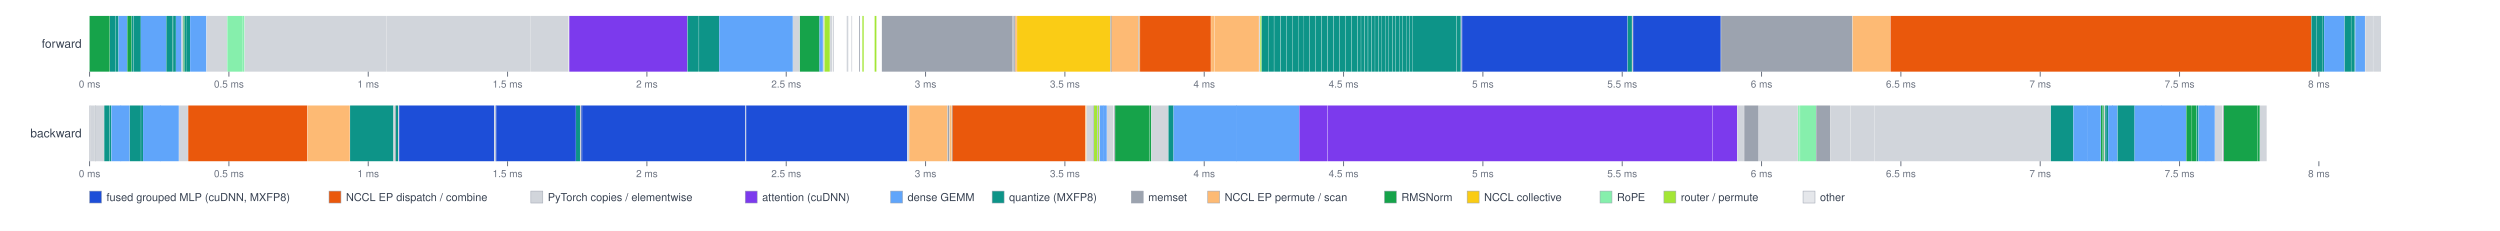
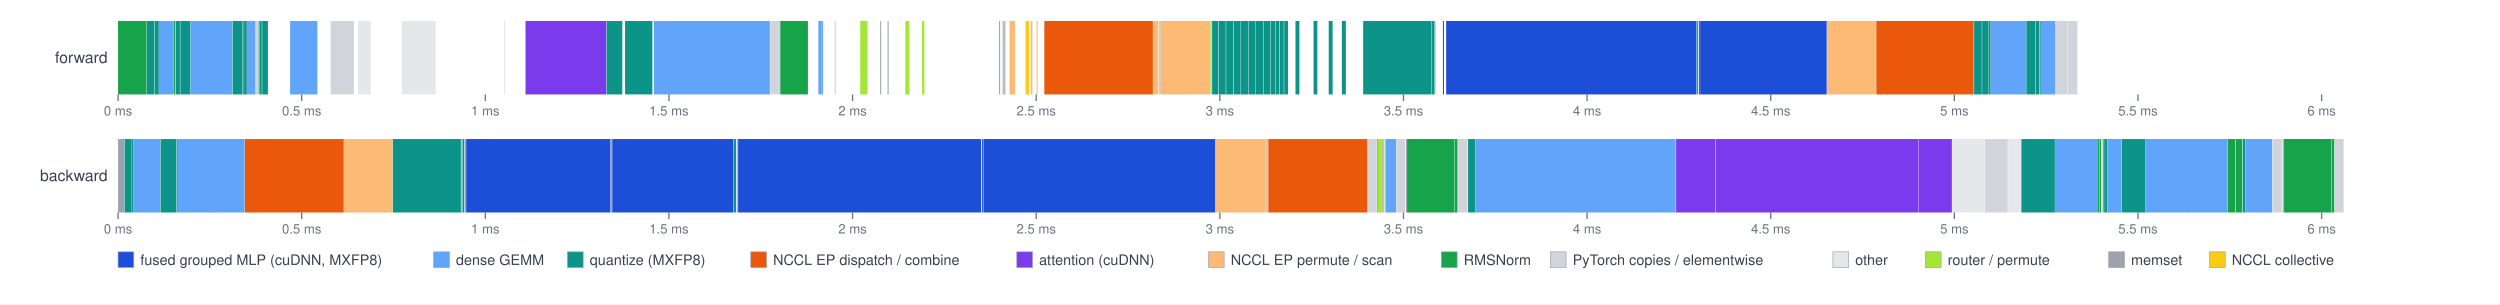
- <svg xmlns="http://www.w3.org/2000/svg" width="2512" height="232" viewBox="0 0 2512 232">
+ <svg xmlns="http://www.w3.org/2000/svg" width="1906" height="232" viewBox="0 0 1906 232">
  <defs>
    <marker id="arrow" markerWidth="6" markerHeight="6" refX="3" refY="3" orient="auto">
      <path d="M0,0 L6,3 L0,6 z" fill="#374151" />
    </marker>
  </defs>
-   <rect width="2512" height="232" fill="white" />
+   <rect width="1906" height="232" fill="white" />
  <text x="82.0" y="48.0" text-anchor="end" font-family="Helvetica, Arial, sans-serif" font-size="12" font-weight="normal" fill="#374151">forward</text>
-   <rect x="90.00" y="16" width="20.20" height="56" fill="#16a34a" />
-   <rect x="110.51" y="16" width="5.11" height="56" fill="#0d9488" />
-   <rect x="115.91" y="16" width="3.09" height="56" fill="#0d9488" />
-   <rect x="119.17" y="16" width="8.51" height="56" fill="#60a5fa" />
-   <rect x="127.95" y="16" width="4.18" height="56" fill="#16a34a" />
-   <rect x="132.35" y="16" width="1.66" height="56" fill="#0d9488" />
-   <rect x="134.24" y="16" width="7.24" height="56" fill="#0d9488" />
-   <rect x="141.52" y="16" width="25.37" height="56" fill="#60a5fa" />
-   <rect x="167.15" y="16" width="5.78" height="56" fill="#0d9488" />
-   <rect x="173.24" y="16" width="0.80" height="56" fill="#0d9488" />
-   <rect x="173.97" y="16" width="0.80" height="56" fill="#0d9488" />
-   <rect x="174.74" y="16" width="1.96" height="56" fill="#0d9488" />
-   <rect x="176.80" y="16" width="5.53" height="56" fill="#60a5fa" />
-   <rect x="182.54" y="16" width="1.58" height="56" fill="#d1d5db" />
-   <rect x="184.35" y="16" width="0.99" height="56" fill="#16a34a" />
-   <rect x="185.57" y="16" width="1.31" height="56" fill="#0d9488" />
-   <rect x="187.10" y="16" width="3.81" height="56" fill="#0d9488" />
-   <rect x="191.03" y="16" width="16.28" height="56" fill="#60a5fa" />
-   <rect x="207.62" y="16" width="20.47" height="56" fill="#d1d5db" />
-   <rect x="228.41" y="16" width="15.53" height="56" fill="#86efac" />
-   <rect x="244.20" y="16" width="1.38" height="56" fill="#86efac" />
-   <rect x="245.81" y="16" width="142.76" height="56" fill="#d1d5db" />
-   <rect x="388.81" y="16" width="143.74" height="56" fill="#d1d5db" />
-   <rect x="532.78" y="16" width="38.42" height="56" fill="#d1d5db" />
-   <rect x="571.47" y="16" width="0.80" height="56" fill="#e5e7eb" />
-   <rect x="572.03" y="16" width="118.47" height="56" fill="#7c3aed" />
-   <rect x="690.82" y="16" width="11.28" height="56" fill="#0d9488" />
-   <rect x="702.40" y="16" width="20.19" height="56" fill="#0d9488" />
-   <rect x="722.69" y="16" width="73.88" height="56" fill="#60a5fa" />
-   <rect x="796.80" y="16" width="6.59" height="56" fill="#d1d5db" />
-   <rect x="803.68" y="16" width="19.74" height="56" fill="#16a34a" />
-   <rect x="823.47" y="16" width="3.32" height="56" fill="#60a5fa" />
-   <rect x="827.05" y="16" width="1.00" height="56" fill="#d1d5db" />
-   <rect x="828.43" y="16" width="5.32" height="56" fill="#a3e635" />
-   <rect x="834.07" y="16" width="2.03" height="56" fill="#d1d5db" />
-   <rect x="836.78" y="16" width="1.16" height="56" fill="#d1d5db" />
-   <rect x="850.76" y="16" width="1.60" height="56" fill="#d1d5db" />
-   <rect x="855.43" y="16" width="0.80" height="56" fill="#d1d5db" />
-   <rect x="863.26" y="16" width="0.80" height="56" fill="#9ca3af" />
-   <rect x="866.51" y="16" width="1.33" height="56" fill="#a3e635" />
-   <rect x="878.83" y="16" width="1.77" height="56" fill="#a3e635" />
-   <rect x="886.10" y="16" width="131.26" height="56" fill="#9ca3af" />
-   <rect x="1017.62" y="16" width="0.80" height="56" fill="#9ca3af" />
-   <rect x="1018.75" y="16" width="0.80" height="56" fill="#9ca3af" />
-   <rect x="1019.59" y="16" width="0.80" height="56" fill="#9ca3af" />
-   <rect x="1020.21" y="16" width="1.50" height="56" fill="#fdba74" />
-   <rect x="1021.97" y="16" width="93.61" height="56" fill="#facc15" />
-   <rect x="1115.80" y="16" width="0.80" height="56" fill="#9ca3af" />
-   <rect x="1116.39" y="16" width="0.80" height="56" fill="#9ca3af" />
-   <rect x="1116.93" y="16" width="26.96" height="56" fill="#fdba74" />
-   <rect x="1144.07" y="16" width="0.80" height="56" fill="#9ca3af" />
-   <rect x="1144.65" y="16" width="0.80" height="56" fill="#fdba74" />
-   <rect x="1145.54" y="16" width="71.06" height="56" fill="#ea580c" />
-   <rect x="1216.92" y="16" width="3.50" height="56" fill="#fdba74" />
-   <rect x="1220.69" y="16" width="44.25" height="56" fill="#fdba74" />
-   <rect x="1265.24" y="16" width="0.91" height="56" fill="#d1d5db" />
-   <rect x="1266.39" y="16" width="1.09" height="56" fill="#a3e635" />
-   <rect x="1267.72" y="16" width="6.43" height="56" fill="#0d9488" />
-   <rect x="1274.42" y="16" width="5.61" height="56" fill="#0d9488" />
-   <rect x="1280.33" y="16" width="5.90" height="56" fill="#0d9488" />
-   <rect x="1286.62" y="16" width="5.65" height="56" fill="#0d9488" />
-   <rect x="1292.58" y="16" width="5.74" height="56" fill="#0d9488" />
-   <rect x="1298.58" y="16" width="5.73" height="56" fill="#0d9488" />
-   <rect x="1304.54" y="16" width="5.51" height="56" fill="#0d9488" />
-   <rect x="1310.27" y="16" width="5.47" height="56" fill="#0d9488" />
-   <rect x="1316.01" y="16" width="5.85" height="56" fill="#0d9488" />
-   <rect x="1322.13" y="16" width="5.69" height="56" fill="#0d9488" />
-   <rect x="1328.13" y="16" width="5.58" height="56" fill="#0d9488" />
-   <rect x="1334.02" y="16" width="5.82" height="56" fill="#0d9488" />
-   <rect x="1340.14" y="16" width="5.68" height="56" fill="#0d9488" />
-   <rect x="1346.08" y="16" width="5.85" height="56" fill="#0d9488" />
-   <rect x="1352.17" y="16" width="5.64" height="56" fill="#0d9488" />
-   <rect x="1358.09" y="16" width="5.68" height="56" fill="#0d9488" />
-   <rect x="1364.07" y="16" width="3.32" height="56" fill="#0d9488" />
-   <rect x="1367.65" y="16" width="3.23" height="56" fill="#0d9488" />
-   <rect x="1371.17" y="16" width="3.17" height="56" fill="#0d9488" />
-   <rect x="1374.71" y="16" width="3.32" height="56" fill="#0d9488" />
-   <rect x="1378.33" y="16" width="3.11" height="56" fill="#0d9488" />
-   <rect x="1381.70" y="16" width="3.14" height="56" fill="#0d9488" />
-   <rect x="1385.12" y="16" width="3.21" height="56" fill="#0d9488" />
-   <rect x="1388.55" y="16" width="3.23" height="56" fill="#0d9488" />
-   <rect x="1392.00" y="16" width="3.34" height="56" fill="#0d9488" />
-   <rect x="1395.62" y="16" width="3.25" height="56" fill="#0d9488" />
-   <rect x="1399.17" y="16" width="3.14" height="56" fill="#0d9488" />
-   <rect x="1402.61" y="16" width="3.14" height="56" fill="#0d9488" />
-   <rect x="1406.05" y="16" width="3.30" height="56" fill="#0d9488" />
-   <rect x="1409.62" y="16" width="3.13" height="56" fill="#0d9488" />
-   <rect x="1413.03" y="16" width="3.14" height="56" fill="#0d9488" />
-   <rect x="1416.38" y="16" width="3.06" height="56" fill="#0d9488" />
-   <rect x="1419.67" y="16" width="43.67" height="56" fill="#0d9488" />
-   <rect x="1463.60" y="16" width="4.09" height="56" fill="#0d9488" />
-   <rect x="1468.01" y="16" width="0.80" height="56" fill="#d1d5db" />
-   <rect x="1468.71" y="16" width="0.80" height="56" fill="#1d4ed8" />
-   <rect x="1469.35" y="16" width="165.90" height="56" fill="#1d4ed8" />
-   <rect x="1635.53" y="16" width="4.18" height="56" fill="#0d9488" />
-   <rect x="1639.93" y="16" width="0.80" height="56" fill="#d1d5db" />
-   <rect x="1640.53" y="16" width="0.80" height="56" fill="#9ca3af" />
-   <rect x="1641.08" y="16" width="0.80" height="56" fill="#1d4ed8" />
-   <rect x="1641.85" y="16" width="87.08" height="56" fill="#1d4ed8" />
-   <rect x="1729.37" y="16" width="131.86" height="56" fill="#9ca3af" />
-   <rect x="1861.54" y="16" width="37.69" height="56" fill="#fdba74" />
-   <rect x="1899.60" y="16" width="422.70" height="56" fill="#ea580c" />
-   <rect x="2322.56" y="16" width="5.24" height="56" fill="#0d9488" />
-   <rect x="2328.07" y="16" width="5.78" height="56" fill="#0d9488" />
-   <rect x="2334.08" y="16" width="1.13" height="56" fill="#0d9488" />
-   <rect x="2335.30" y="16" width="20.30" height="56" fill="#60a5fa" />
-   <rect x="2355.87" y="16" width="6.37" height="56" fill="#0d9488" />
-   <rect x="2362.53" y="16" width="2.83" height="56" fill="#0d9488" />
-   <rect x="2365.66" y="16" width="0.83" height="56" fill="#0d9488" />
-   <rect x="2366.66" y="16" width="9.64" height="56" fill="#60a5fa" />
-   <rect x="2376.62" y="16" width="7.74" height="56" fill="#d1d5db" />
-   <rect x="2384.58" y="16" width="7.86" height="56" fill="#d1d5db" />
+   <rect x="90.00" y="16" width="21.74" height="56" fill="#16a34a" />
+   <rect x="111.97" y="16" width="5.63" height="56" fill="#0d9488" />
+   <rect x="117.87" y="16" width="3.21" height="56" fill="#0d9488" />
+   <rect x="121.11" y="16" width="10.84" height="56" fill="#60a5fa" />
+   <rect x="132.24" y="16" width="1.16" height="56" fill="#16a34a" />
+   <rect x="133.84" y="16" width="3.33" height="56" fill="#0d9488" />
+   <rect x="137.49" y="16" width="7.67" height="56" fill="#0d9488" />
+   <rect x="145.28" y="16" width="31.77" height="56" fill="#60a5fa" />
+   <rect x="177.34" y="16" width="7.32" height="56" fill="#0d9488" />
+   <rect x="184.89" y="16" width="0.80" height="56" fill="#0d9488" />
+   <rect x="185.54" y="16" width="0.80" height="56" fill="#0d9488" />
+   <rect x="186.15" y="16" width="2.01" height="56" fill="#0d9488" />
+   <rect x="188.25" y="16" width="6.55" height="56" fill="#60a5fa" />
+   <rect x="195.11" y="16" width="1.71" height="56" fill="#d1d5db" />
+   <rect x="197.14" y="16" width="0.80" height="56" fill="#16a34a" />
+   <rect x="198.18" y="16" width="1.42" height="56" fill="#0d9488" />
+   <rect x="199.90" y="16" width="4.35" height="56" fill="#0d9488" />
+   <rect x="221.17" y="16" width="20.78" height="56" fill="#60a5fa" />
+   <rect x="252.04" y="16" width="17.78" height="56" fill="#d1d5db" />
+   <rect x="272.88" y="16" width="9.76" height="56" fill="#e5e7eb" />
+   <rect x="306.28" y="16" width="25.91" height="56" fill="#e5e7eb" />
+   <rect x="384.31" y="16" width="0.80" height="56" fill="#e5e7eb" />
+   <rect x="400.67" y="16" width="61.48" height="56" fill="#7c3aed" />
+   <rect x="462.43" y="16" width="12.02" height="56" fill="#0d9488" />
+   <rect x="476.55" y="16" width="20.83" height="56" fill="#0d9488" />
+   <rect x="498.53" y="16" width="88.43" height="56" fill="#60a5fa" />
+   <rect x="587.21" y="16" width="7.41" height="56" fill="#d1d5db" />
+   <rect x="594.85" y="16" width="21.11" height="56" fill="#16a34a" />
+   <rect x="623.94" y="16" width="2.61" height="56" fill="#60a5fa" />
+   <rect x="626.73" y="16" width="0.80" height="56" fill="#60a5fa" />
+   <rect x="636.41" y="16" width="0.80" height="56" fill="#d1d5db" />
+   <rect x="655.85" y="16" width="5.59" height="56" fill="#a3e635" />
+   <rect x="671.04" y="16" width="0.80" height="56" fill="#9ca3af" />
+   <rect x="676.69" y="16" width="0.80" height="56" fill="#9ca3af" />
+   <rect x="690.22" y="16" width="3.14" height="56" fill="#a3e635" />
+   <rect x="702.97" y="16" width="1.79" height="56" fill="#a3e635" />
+   <rect x="761.71" y="16" width="0.80" height="56" fill="#9ca3af" />
+   <rect x="764.46" y="16" width="0.80" height="56" fill="#9ca3af" />
+   <rect x="765.71" y="16" width="0.80" height="56" fill="#9ca3af" />
+   <rect x="769.65" y="16" width="4.22" height="56" fill="#fdba74" />
+   <rect x="781.84" y="16" width="2.69" height="56" fill="#facc15" />
+   <rect x="785.78" y="16" width="1.34" height="56" fill="#fdba74" />
+   <rect x="790.26" y="16" width="0.80" height="56" fill="#fdba74" />
+   <rect x="796.19" y="16" width="82.75" height="56" fill="#ea580c" />
+   <rect x="879.18" y="16" width="3.96" height="56" fill="#fdba74" />
+   <rect x="883.97" y="16" width="0.80" height="56" fill="#9ca3af" />
+   <rect x="884.89" y="16" width="37.63" height="56" fill="#fdba74" />
+   <rect x="922.79" y="16" width="1.03" height="56" fill="#a3e635" />
+   <rect x="924.11" y="16" width="4.87" height="56" fill="#0d9488" />
+   <rect x="929.37" y="16" width="5.13" height="56" fill="#0d9488" />
+   <rect x="934.82" y="16" width="5.44" height="56" fill="#0d9488" />
+   <rect x="940.58" y="16" width="5.30" height="56" fill="#0d9488" />
+   <rect x="946.16" y="16" width="5.51" height="56" fill="#0d9488" />
+   <rect x="951.90" y="16" width="5.37" height="56" fill="#0d9488" />
+   <rect x="957.50" y="16" width="5.63" height="56" fill="#0d9488" />
+   <rect x="963.36" y="16" width="5.28" height="56" fill="#0d9488" />
+   <rect x="968.92" y="16" width="3.15" height="56" fill="#0d9488" />
+   <rect x="972.38" y="16" width="2.93" height="56" fill="#0d9488" />
+   <rect x="975.63" y="16" width="3.12" height="56" fill="#0d9488" />
+   <rect x="979.06" y="16" width="2.92" height="56" fill="#0d9488" />
+   <rect x="987.66" y="16" width="3.01" height="56" fill="#0d9488" />
+   <rect x="1001.45" y="16" width="2.90" height="56" fill="#0d9488" />
+   <rect x="1013.01" y="16" width="2.98" height="56" fill="#0d9488" />
+   <rect x="1023.03" y="16" width="3.04" height="56" fill="#0d9488" />
+   <rect x="1039.27" y="16" width="52.18" height="56" fill="#0d9488" />
+   <rect x="1091.77" y="16" width="1.94" height="56" fill="#0d9488" />
+   <rect x="1094.03" y="16" width="0.80" height="56" fill="#d1d5db" />
+   <rect x="1100.10" y="16" width="0.80" height="56" fill="#1d4ed8" />
+   <rect x="1102.54" y="16" width="190.67" height="56" fill="#1d4ed8" />
+   <rect x="1293.44" y="16" width="1.03" height="56" fill="#0d9488" />
+   <rect x="1294.77" y="16" width="0.80" height="56" fill="#d1d5db" />
+   <rect x="1295.42" y="16" width="0.80" height="56" fill="#1d4ed8" />
+   <rect x="1296.20" y="16" width="96.47" height="56" fill="#1d4ed8" />
+   <rect x="1392.99" y="16" width="37.18" height="56" fill="#fdba74" />
+   <rect x="1430.49" y="16" width="74.22" height="56" fill="#ea580c" />
+   <rect x="1505.04" y="16" width="5.89" height="56" fill="#0d9488" />
+   <rect x="1511.20" y="16" width="4.95" height="56" fill="#0d9488" />
+   <rect x="1516.40" y="16" width="1.27" height="56" fill="#0d9488" />
+   <rect x="1517.75" y="16" width="26.84" height="56" fill="#60a5fa" />
+   <rect x="1544.87" y="16" width="6.85" height="56" fill="#0d9488" />
+   <rect x="1551.99" y="16" width="2.80" height="56" fill="#0d9488" />
+   <rect x="1555.10" y="16" width="0.80" height="56" fill="#0d9488" />
+   <rect x="1555.89" y="16" width="11.19" height="56" fill="#60a5fa" />
+   <rect x="1567.39" y="16" width="8.60" height="56" fill="#d1d5db" />
+   <rect x="1576.26" y="16" width="7.54" height="56" fill="#d1d5db" />
  <line x1="90.0" y1="72" x2="90.0" y2="77" stroke="#6b7280" />
  <text x="90.0" y="88.0" text-anchor="middle" font-family="Helvetica, Arial, sans-serif" font-size="10" font-weight="normal" fill="#6b7280">0 ms</text>
  <line x1="230.0" y1="72" x2="230.0" y2="77" stroke="#6b7280" />
  <text x="230.0" y="88.0" text-anchor="middle" font-family="Helvetica, Arial, sans-serif" font-size="10" font-weight="normal" fill="#6b7280">0.5 ms</text>
  <line x1="370.0" y1="72" x2="370.0" y2="77" stroke="#6b7280" />
  <text x="370.0" y="88.0" text-anchor="middle" font-family="Helvetica, Arial, sans-serif" font-size="10" font-weight="normal" fill="#6b7280">1 ms</text>
  <line x1="510.0" y1="72" x2="510.0" y2="77" stroke="#6b7280" />
  <text x="510.0" y="88.0" text-anchor="middle" font-family="Helvetica, Arial, sans-serif" font-size="10" font-weight="normal" fill="#6b7280">1.5 ms</text>
  <line x1="650.0" y1="72" x2="650.0" y2="77" stroke="#6b7280" />
  <text x="650.0" y="88.0" text-anchor="middle" font-family="Helvetica, Arial, sans-serif" font-size="10" font-weight="normal" fill="#6b7280">2 ms</text>
  <line x1="790.0" y1="72" x2="790.0" y2="77" stroke="#6b7280" />
  <text x="790.0" y="88.0" text-anchor="middle" font-family="Helvetica, Arial, sans-serif" font-size="10" font-weight="normal" fill="#6b7280">2.5 ms</text>
  <line x1="930.0" y1="72" x2="930.0" y2="77" stroke="#6b7280" />
  <text x="930.0" y="88.0" text-anchor="middle" font-family="Helvetica, Arial, sans-serif" font-size="10" font-weight="normal" fill="#6b7280">3 ms</text>
  <line x1="1070.0" y1="72" x2="1070.0" y2="77" stroke="#6b7280" />
  <text x="1070.0" y="88.0" text-anchor="middle" font-family="Helvetica, Arial, sans-serif" font-size="10" font-weight="normal" fill="#6b7280">3.5 ms</text>
  <line x1="1210.0" y1="72" x2="1210.0" y2="77" stroke="#6b7280" />
  <text x="1210.0" y="88.0" text-anchor="middle" font-family="Helvetica, Arial, sans-serif" font-size="10" font-weight="normal" fill="#6b7280">4 ms</text>
  <line x1="1350.0" y1="72" x2="1350.0" y2="77" stroke="#6b7280" />
  <text x="1350.0" y="88.0" text-anchor="middle" font-family="Helvetica, Arial, sans-serif" font-size="10" font-weight="normal" fill="#6b7280">4.5 ms</text>
  <line x1="1490.0" y1="72" x2="1490.0" y2="77" stroke="#6b7280" />
  <text x="1490.0" y="88.0" text-anchor="middle" font-family="Helvetica, Arial, sans-serif" font-size="10" font-weight="normal" fill="#6b7280">5 ms</text>
  <line x1="1630.0" y1="72" x2="1630.0" y2="77" stroke="#6b7280" />
  <text x="1630.0" y="88.0" text-anchor="middle" font-family="Helvetica, Arial, sans-serif" font-size="10" font-weight="normal" fill="#6b7280">5.5 ms</text>
  <line x1="1770.0" y1="72" x2="1770.0" y2="77" stroke="#6b7280" />
  <text x="1770.0" y="88.0" text-anchor="middle" font-family="Helvetica, Arial, sans-serif" font-size="10" font-weight="normal" fill="#6b7280">6 ms</text>
-   <line x1="1910.0" y1="72" x2="1910.0" y2="77" stroke="#6b7280" />
-   <text x="1910.0" y="88.0" text-anchor="middle" font-family="Helvetica, Arial, sans-serif" font-size="10" font-weight="normal" fill="#6b7280">6.5 ms</text>
-   <line x1="2050.0" y1="72" x2="2050.0" y2="77" stroke="#6b7280" />
-   <text x="2050.0" y="88.0" text-anchor="middle" font-family="Helvetica, Arial, sans-serif" font-size="10" font-weight="normal" fill="#6b7280">7 ms</text>
-   <line x1="2190.0" y1="72" x2="2190.0" y2="77" stroke="#6b7280" />
-   <text x="2190.0" y="88.0" text-anchor="middle" font-family="Helvetica, Arial, sans-serif" font-size="10" font-weight="normal" fill="#6b7280">7.5 ms</text>
-   <line x1="2330.0" y1="72" x2="2330.0" y2="77" stroke="#6b7280" />
-   <text x="2330.0" y="88.0" text-anchor="middle" font-family="Helvetica, Arial, sans-serif" font-size="10" font-weight="normal" fill="#6b7280">8 ms</text>
  <text x="82.0" y="138.0" text-anchor="end" font-family="Helvetica, Arial, sans-serif" font-size="12" font-weight="normal" fill="#374151">backward</text>
-   <rect x="90.00" y="106" width="0.80" height="56" fill="#9ca3af" />
-   <rect x="90.89" y="106" width="4.24" height="56" fill="#d1d5db" />
-   <rect x="95.31" y="106" width="0.80" height="56" fill="#9ca3af" />
-   <rect x="95.75" y="106" width="8.71" height="56" fill="#d1d5db" />
-   <rect x="104.77" y="106" width="4.89" height="56" fill="#0d9488" />
-   <rect x="109.96" y="106" width="1.79" height="56" fill="#0d9488" />
-   <rect x="111.93" y="106" width="9.74" height="56" fill="#60a5fa" />
-   <rect x="121.13" y="106" width="9.12" height="56" fill="#60a5fa" />
-   <rect x="130.46" y="106" width="11.07" height="56" fill="#0d9488" />
-   <rect x="141.78" y="106" width="1.91" height="56" fill="#0d9488" />
-   <rect x="143.76" y="106" width="17.62" height="56" fill="#60a5fa" />
-   <rect x="160.69" y="106" width="18.95" height="56" fill="#60a5fa" />
-   <rect x="179.94" y="106" width="8.91" height="56" fill="#d1d5db" />
-   <rect x="189.15" y="106" width="119.57" height="56" fill="#ea580c" />
-   <rect x="309.06" y="106" width="42.41" height="56" fill="#fdba74" />
-   <rect x="351.75" y="106" width="43.52" height="56" fill="#0d9488" />
-   <rect x="395.58" y="106" width="1.26" height="56" fill="#d1d5db" />
-   <rect x="397.14" y="106" width="0.80" height="56" fill="#9ca3af" />
-   <rect x="397.75" y="106" width="2.23" height="56" fill="#0d9488" />
-   <rect x="400.25" y="106" width="0.80" height="56" fill="#d1d5db" />
-   <rect x="400.87" y="106" width="0.80" height="56" fill="#1d4ed8" />
-   <rect x="401.66" y="106" width="94.86" height="56" fill="#1d4ed8" />
-   <rect x="496.82" y="106" width="0.80" height="56" fill="#d1d5db" />
-   <rect x="497.64" y="106" width="0.80" height="56" fill="#d1d5db" />
-   <rect x="498.15" y="106" width="0.80" height="56" fill="#1d4ed8" />
-   <rect x="498.87" y="106" width="79.70" height="56" fill="#1d4ed8" />
-   <rect x="578.79" y="106" width="3.97" height="56" fill="#0d9488" />
-   <rect x="583.02" y="106" width="0.80" height="56" fill="#d1d5db" />
-   <rect x="583.59" y="106" width="0.80" height="56" fill="#9ca3af" />
-   <rect x="584.21" y="106" width="0.80" height="56" fill="#1d4ed8" />
-   <rect x="584.99" y="106" width="163.88" height="56" fill="#1d4ed8" />
-   <rect x="749.15" y="106" width="0.80" height="56" fill="#d1d5db" />
-   <rect x="749.72" y="106" width="0.80" height="56" fill="#1d4ed8" />
-   <rect x="750.58" y="106" width="160.92" height="56" fill="#1d4ed8" />
-   <rect x="911.79" y="106" width="1.49" height="56" fill="#d1d5db" />
-   <rect x="913.57" y="106" width="38.28" height="56" fill="#fdba74" />
-   <rect x="952.19" y="106" width="1.67" height="56" fill="#9ca3af" />
-   <rect x="954.17" y="106" width="2.04" height="56" fill="#fdba74" />
-   <rect x="956.53" y="106" width="0.80" height="56" fill="#9ca3af" />
-   <rect x="957.16" y="106" width="133.24" height="56" fill="#ea580c" />
-   <rect x="1090.63" y="106" width="0.95" height="56" fill="#fdba74" />
-   <rect x="1091.82" y="106" width="6.59" height="56" fill="#d1d5db" />
-   <rect x="1098.63" y="106" width="0.80" height="56" fill="#9ca3af" />
-   <rect x="1099.30" y="106" width="2.96" height="56" fill="#a3e635" />
-   <rect x="1102.64" y="106" width="0.80" height="56" fill="#9ca3af" />
-   <rect x="1103.29" y="106" width="0.92" height="56" fill="#a3e635" />
-   <rect x="1104.51" y="106" width="0.80" height="56" fill="#d1d5db" />
-   <rect x="1105.14" y="106" width="3.99" height="56" fill="#60a5fa" />
-   <rect x="1108.77" y="106" width="3.31" height="56" fill="#60a5fa" />
-   <rect x="1112.33" y="106" width="6.46" height="56" fill="#d1d5db" />
-   <rect x="1119.61" y="106" width="0.80" height="56" fill="#9ca3af" />
-   <rect x="1120.50" y="106" width="34.00" height="56" fill="#16a34a" />
-   <rect x="1154.86" y="106" width="1.87" height="56" fill="#16a34a" />
-   <rect x="1157.05" y="106" width="16.74" height="56" fill="#d1d5db" />
-   <rect x="1174.09" y="106" width="5.02" height="56" fill="#0d9488" />
-   <rect x="1179.22" y="106" width="63.60" height="56" fill="#60a5fa" />
-   <rect x="1242.16" y="106" width="63.20" height="56" fill="#60a5fa" />
-   <rect x="1305.59" y="106" width="28.17" height="56" fill="#7c3aed" />
-   <rect x="1334.05" y="106" width="386.75" height="56" fill="#7c3aed" />
-   <rect x="1721.03" y="106" width="24.43" height="56" fill="#7c3aed" />
-   <rect x="1745.74" y="106" width="6.57" height="56" fill="#d1d5db" />
-   <rect x="1752.62" y="106" width="14.36" height="56" fill="#9ca3af" />
-   <rect x="1767.35" y="106" width="39.10" height="56" fill="#d1d5db" />
-   <rect x="1806.75" y="106" width="1.60" height="56" fill="#86efac" />
-   <rect x="1808.70" y="106" width="16.01" height="56" fill="#86efac" />
-   <rect x="1824.93" y="106" width="14.19" height="56" fill="#9ca3af" />
-   <rect x="1839.40" y="106" width="20.08" height="56" fill="#d1d5db" />
-   <rect x="1859.70" y="106" width="24.01" height="56" fill="#d1d5db" />
-   <rect x="1883.97" y="106" width="176.40" height="56" fill="#d1d5db" />
-   <rect x="2060.69" y="106" width="22.53" height="56" fill="#0d9488" />
-   <rect x="2083.35" y="106" width="14.52" height="56" fill="#60a5fa" />
-   <rect x="2097.47" y="106" width="13.33" height="56" fill="#60a5fa" />
-   <rect x="2111.06" y="106" width="1.49" height="56" fill="#16a34a" />
-   <rect x="2112.77" y="106" width="1.02" height="56" fill="#16a34a" />
-   <rect x="2114.02" y="106" width="1.05" height="56" fill="#d1d5db" />
-   <rect x="2115.30" y="106" width="0.80" height="56" fill="#0d9488" />
-   <rect x="2116.01" y="106" width="0.80" height="56" fill="#0d9488" />
-   <rect x="2116.68" y="106" width="1.47" height="56" fill="#0d9488" />
-   <rect x="2118.28" y="106" width="4.82" height="56" fill="#60a5fa" />
-   <rect x="2122.38" y="106" width="5.15" height="56" fill="#60a5fa" />
-   <rect x="2127.78" y="106" width="17.02" height="56" fill="#0d9488" />
-   <rect x="2144.84" y="106" width="26.98" height="56" fill="#60a5fa" />
-   <rect x="2171.37" y="106" width="25.20" height="56" fill="#60a5fa" />
-   <rect x="2196.86" y="106" width="5.41" height="56" fill="#16a34a" />
-   <rect x="2202.54" y="106" width="4.44" height="56" fill="#16a34a" />
-   <rect x="2207.30" y="106" width="1.64" height="56" fill="#0d9488" />
-   <rect x="2209.20" y="106" width="7.59" height="56" fill="#60a5fa" />
-   <rect x="2216.27" y="106" width="9.11" height="56" fill="#60a5fa" />
-   <rect x="2225.64" y="106" width="7.45" height="56" fill="#d1d5db" />
-   <rect x="2233.80" y="106" width="0.80" height="56" fill="#9ca3af" />
-   <rect x="2234.67" y="106" width="33.75" height="56" fill="#16a34a" />
-   <rect x="2268.64" y="106" width="1.90" height="56" fill="#16a34a" />
-   <rect x="2270.77" y="106" width="6.79" height="56" fill="#d1d5db" />
+   <rect x="90.00" y="106" width="4.67" height="56" fill="#9ca3af" />
+   <rect x="94.96" y="106" width="5.46" height="56" fill="#0d9488" />
+   <rect x="100.65" y="106" width="0.80" height="56" fill="#0d9488" />
+   <rect x="101.56" y="106" width="10.98" height="56" fill="#60a5fa" />
+   <rect x="111.73" y="106" width="10.30" height="56" fill="#60a5fa" />
+   <rect x="122.35" y="106" width="12.08" height="56" fill="#0d9488" />
+   <rect x="134.74" y="106" width="0.80" height="56" fill="#0d9488" />
+   <rect x="135.63" y="106" width="25.98" height="56" fill="#60a5fa" />
+   <rect x="160.26" y="106" width="26.18" height="56" fill="#60a5fa" />
+   <rect x="186.63" y="106" width="75.43" height="56" fill="#ea580c" />
+   <rect x="262.30" y="106" width="36.91" height="56" fill="#fdba74" />
+   <rect x="299.49" y="106" width="51.90" height="56" fill="#0d9488" />
+   <rect x="351.70" y="106" width="0.80" height="56" fill="#9ca3af" />
+   <rect x="352.66" y="106" width="1.37" height="56" fill="#0d9488" />
+   <rect x="354.35" y="106" width="0.80" height="56" fill="#d1d5db" />
+   <rect x="354.97" y="106" width="0.80" height="56" fill="#1d4ed8" />
+   <rect x="355.65" y="106" width="109.80" height="56" fill="#1d4ed8" />
+   <rect x="465.75" y="106" width="0.80" height="56" fill="#d1d5db" />
+   <rect x="466.29" y="106" width="0.80" height="56" fill="#1d4ed8" />
+   <rect x="467.15" y="106" width="91.71" height="56" fill="#1d4ed8" />
+   <rect x="559.19" y="106" width="2.02" height="56" fill="#0d9488" />
+   <rect x="561.54" y="106" width="0.80" height="56" fill="#d1d5db" />
+   <rect x="562.18" y="106" width="0.80" height="56" fill="#9ca3af" />
+   <rect x="562.74" y="106" width="0.80" height="56" fill="#1d4ed8" />
+   <rect x="563.42" y="106" width="184.51" height="56" fill="#1d4ed8" />
+   <rect x="748.18" y="106" width="0.80" height="56" fill="#d1d5db" />
+   <rect x="748.74" y="106" width="0.80" height="56" fill="#1d4ed8" />
+   <rect x="749.78" y="106" width="176.79" height="56" fill="#1d4ed8" />
+   <rect x="926.89" y="106" width="37.63" height="56" fill="#fdba74" />
+   <rect x="964.85" y="106" width="0.80" height="56" fill="#9ca3af" />
+   <rect x="965.66" y="106" width="0.92" height="56" fill="#fdba74" />
+   <rect x="966.93" y="106" width="75.58" height="56" fill="#ea580c" />
+   <rect x="1042.74" y="106" width="6.80" height="56" fill="#d1d5db" />
+   <rect x="1049.77" y="106" width="0.80" height="56" fill="#9ca3af" />
+   <rect x="1050.41" y="106" width="3.13" height="56" fill="#a3e635" />
+   <rect x="1053.84" y="106" width="0.80" height="56" fill="#9ca3af" />
+   <rect x="1054.52" y="106" width="0.99" height="56" fill="#a3e635" />
+   <rect x="1055.83" y="106" width="0.80" height="56" fill="#d1d5db" />
+   <rect x="1056.46" y="106" width="4.13" height="56" fill="#60a5fa" />
+   <rect x="1060.21" y="106" width="4.29" height="56" fill="#60a5fa" />
+   <rect x="1064.73" y="106" width="6.58" height="56" fill="#d1d5db" />
+   <rect x="1071.88" y="106" width="0.80" height="56" fill="#9ca3af" />
+   <rect x="1072.76" y="106" width="36.16" height="56" fill="#16a34a" />
+   <rect x="1109.16" y="106" width="2.04" height="56" fill="#16a34a" />
+   <rect x="1111.48" y="106" width="7.45" height="56" fill="#d1d5db" />
+   <rect x="1119.26" y="106" width="5.65" height="56" fill="#0d9488" />
+   <rect x="1125.04" y="106" width="79.62" height="56" fill="#60a5fa" />
+   <rect x="1203.74" y="106" width="73.79" height="56" fill="#60a5fa" />
+   <rect x="1277.85" y="106" width="29.80" height="56" fill="#7c3aed" />
+   <rect x="1307.93" y="106" width="154.81" height="56" fill="#7c3aed" />
+   <rect x="1462.98" y="106" width="25.12" height="56" fill="#7c3aed" />
+   <rect x="1488.34" y="106" width="24.61" height="56" fill="#e5e7eb" />
+   <rect x="1513.23" y="106" width="17.47" height="56" fill="#d1d5db" />
+   <rect x="1531.01" y="106" width="9.77" height="56" fill="#e5e7eb" />
+   <rect x="1541.09" y="106" width="25.54" height="56" fill="#0d9488" />
+   <rect x="1566.76" y="106" width="15.87" height="56" fill="#60a5fa" />
+   <rect x="1581.96" y="106" width="16.82" height="56" fill="#60a5fa" />
+   <rect x="1599.00" y="106" width="1.57" height="56" fill="#16a34a" />
+   <rect x="1600.80" y="106" width="1.10" height="56" fill="#16a34a" />
+   <rect x="1602.15" y="106" width="1.11" height="56" fill="#d1d5db" />
+   <rect x="1603.57" y="106" width="0.80" height="56" fill="#0d9488" />
+   <rect x="1604.25" y="106" width="0.80" height="56" fill="#0d9488" />
+   <rect x="1604.92" y="106" width="1.57" height="56" fill="#0d9488" />
+   <rect x="1606.61" y="106" width="5.93" height="56" fill="#60a5fa" />
+   <rect x="1611.49" y="106" width="5.71" height="56" fill="#60a5fa" />
+   <rect x="1617.53" y="106" width="18.19" height="56" fill="#0d9488" />
+   <rect x="1635.77" y="106" width="32.36" height="56" fill="#60a5fa" />
+   <rect x="1667.57" y="106" width="30.48" height="56" fill="#60a5fa" />
+   <rect x="1698.33" y="106" width="5.99" height="56" fill="#16a34a" />
+   <rect x="1704.73" y="106" width="4.66" height="56" fill="#16a34a" />
+   <rect x="1709.82" y="106" width="1.90" height="56" fill="#0d9488" />
+   <rect x="1711.84" y="106" width="9.58" height="56" fill="#60a5fa" />
+   <rect x="1720.64" y="106" width="11.64" height="56" fill="#60a5fa" />
+   <rect x="1732.51" y="106" width="7.22" height="56" fill="#d1d5db" />
+   <rect x="1740.37" y="106" width="0.80" height="56" fill="#9ca3af" />
+   <rect x="1741.37" y="106" width="36.06" height="56" fill="#16a34a" />
+   <rect x="1777.67" y="106" width="2.02" height="56" fill="#16a34a" />
+   <rect x="1779.97" y="106" width="6.85" height="56" fill="#d1d5db" />
  <line x1="90.0" y1="162" x2="90.0" y2="167" stroke="#6b7280" />
  <text x="90.0" y="178.0" text-anchor="middle" font-family="Helvetica, Arial, sans-serif" font-size="10" font-weight="normal" fill="#6b7280">0 ms</text>
  <line x1="230.0" y1="162" x2="230.0" y2="167" stroke="#6b7280" />
  <text x="230.0" y="178.0" text-anchor="middle" font-family="Helvetica, Arial, sans-serif" font-size="10" font-weight="normal" fill="#6b7280">0.5 ms</text>
  <line x1="370.0" y1="162" x2="370.0" y2="167" stroke="#6b7280" />
  <text x="370.0" y="178.0" text-anchor="middle" font-family="Helvetica, Arial, sans-serif" font-size="10" font-weight="normal" fill="#6b7280">1 ms</text>
  <line x1="510.0" y1="162" x2="510.0" y2="167" stroke="#6b7280" />
  <text x="510.0" y="178.0" text-anchor="middle" font-family="Helvetica, Arial, sans-serif" font-size="10" font-weight="normal" fill="#6b7280">1.5 ms</text>
  <line x1="650.0" y1="162" x2="650.0" y2="167" stroke="#6b7280" />
  <text x="650.0" y="178.0" text-anchor="middle" font-family="Helvetica, Arial, sans-serif" font-size="10" font-weight="normal" fill="#6b7280">2 ms</text>
  <line x1="790.0" y1="162" x2="790.0" y2="167" stroke="#6b7280" />
  <text x="790.0" y="178.0" text-anchor="middle" font-family="Helvetica, Arial, sans-serif" font-size="10" font-weight="normal" fill="#6b7280">2.5 ms</text>
  <line x1="930.0" y1="162" x2="930.0" y2="167" stroke="#6b7280" />
  <text x="930.0" y="178.0" text-anchor="middle" font-family="Helvetica, Arial, sans-serif" font-size="10" font-weight="normal" fill="#6b7280">3 ms</text>
  <line x1="1070.0" y1="162" x2="1070.0" y2="167" stroke="#6b7280" />
  <text x="1070.0" y="178.0" text-anchor="middle" font-family="Helvetica, Arial, sans-serif" font-size="10" font-weight="normal" fill="#6b7280">3.5 ms</text>
  <line x1="1210.0" y1="162" x2="1210.0" y2="167" stroke="#6b7280" />
  <text x="1210.0" y="178.0" text-anchor="middle" font-family="Helvetica, Arial, sans-serif" font-size="10" font-weight="normal" fill="#6b7280">4 ms</text>
  <line x1="1350.0" y1="162" x2="1350.0" y2="167" stroke="#6b7280" />
  <text x="1350.0" y="178.0" text-anchor="middle" font-family="Helvetica, Arial, sans-serif" font-size="10" font-weight="normal" fill="#6b7280">4.5 ms</text>
  <line x1="1490.0" y1="162" x2="1490.0" y2="167" stroke="#6b7280" />
  <text x="1490.0" y="178.0" text-anchor="middle" font-family="Helvetica, Arial, sans-serif" font-size="10" font-weight="normal" fill="#6b7280">5 ms</text>
  <line x1="1630.0" y1="162" x2="1630.0" y2="167" stroke="#6b7280" />
  <text x="1630.0" y="178.0" text-anchor="middle" font-family="Helvetica, Arial, sans-serif" font-size="10" font-weight="normal" fill="#6b7280">5.5 ms</text>
  <line x1="1770.0" y1="162" x2="1770.0" y2="167" stroke="#6b7280" />
  <text x="1770.0" y="178.0" text-anchor="middle" font-family="Helvetica, Arial, sans-serif" font-size="10" font-weight="normal" fill="#6b7280">6 ms</text>
-   <line x1="1910.0" y1="162" x2="1910.0" y2="167" stroke="#6b7280" />
-   <text x="1910.0" y="178.0" text-anchor="middle" font-family="Helvetica, Arial, sans-serif" font-size="10" font-weight="normal" fill="#6b7280">6.5 ms</text>
-   <line x1="2050.0" y1="162" x2="2050.0" y2="167" stroke="#6b7280" />
-   <text x="2050.0" y="178.0" text-anchor="middle" font-family="Helvetica, Arial, sans-serif" font-size="10" font-weight="normal" fill="#6b7280">7 ms</text>
-   <line x1="2190.0" y1="162" x2="2190.0" y2="167" stroke="#6b7280" />
-   <text x="2190.0" y="178.0" text-anchor="middle" font-family="Helvetica, Arial, sans-serif" font-size="10" font-weight="normal" fill="#6b7280">7.5 ms</text>
-   <line x1="2330.0" y1="162" x2="2330.0" y2="167" stroke="#6b7280" />
-   <text x="2330.0" y="178.0" text-anchor="middle" font-family="Helvetica, Arial, sans-serif" font-size="10" font-weight="normal" fill="#6b7280">8 ms</text>
  <rect x="90" y="192" width="12" height="12" fill="#1d4ed8" stroke="#9ca3af" stroke-width="0.5" />
  <text x="107.0" y="202.0" text-anchor="start" font-family="Helvetica, Arial, sans-serif" font-size="11" font-weight="normal" fill="#374151">fused grouped MLP (cuDNN, MXFP8)</text>
-   <rect x="330.6" y="192" width="12" height="12" fill="#ea580c" stroke="#9ca3af" stroke-width="0.5" />
-   <text x="347.6" y="202.0" text-anchor="start" font-family="Helvetica, Arial, sans-serif" font-size="11" font-weight="normal" fill="#374151">NCCL EP dispatch / combine</text>
-   <rect x="533.4" y="192" width="12" height="12" fill="#d1d5db" stroke="#9ca3af" stroke-width="0.5" />
-   <text x="550.4" y="202.0" text-anchor="start" font-family="Helvetica, Arial, sans-serif" font-size="11" font-weight="normal" fill="#374151">PyTorch copies / elementwise</text>
-   <rect x="748.8" y="192" width="12" height="12" fill="#7c3aed" stroke="#9ca3af" stroke-width="0.5" />
-   <text x="765.8" y="202.0" text-anchor="start" font-family="Helvetica, Arial, sans-serif" font-size="11" font-weight="normal" fill="#374151">attention (cuDNN)</text>
-   <rect x="894.9" y="192" width="12" height="12" fill="#60a5fa" stroke="#9ca3af" stroke-width="0.5" />
-   <text x="911.9" y="202.0" text-anchor="start" font-family="Helvetica, Arial, sans-serif" font-size="11" font-weight="normal" fill="#374151">dense GEMM</text>
-   <rect x="996.9" y="192" width="12" height="12" fill="#0d9488" stroke="#9ca3af" stroke-width="0.5" />
-   <text x="1013.9" y="202.0" text-anchor="start" font-family="Helvetica, Arial, sans-serif" font-size="11" font-weight="normal" fill="#374151">quantize (MXFP8)</text>
-   <rect x="1136.7" y="192" width="12" height="12" fill="#9ca3af" stroke="#9ca3af" stroke-width="0.5" />
-   <text x="1153.7" y="202.0" text-anchor="start" font-family="Helvetica, Arial, sans-serif" font-size="11" font-weight="normal" fill="#374151">memset</text>
-   <rect x="1213.5" y="192" width="12" height="12" fill="#fdba74" stroke="#9ca3af" stroke-width="0.5" />
-   <text x="1230.5" y="202.0" text-anchor="start" font-family="Helvetica, Arial, sans-serif" font-size="11" font-weight="normal" fill="#374151">NCCL EP permute / scan</text>
-   <rect x="1391.1" y="192" width="12" height="12" fill="#16a34a" stroke="#9ca3af" stroke-width="0.5" />
-   <text x="1408.1" y="202.0" text-anchor="start" font-family="Helvetica, Arial, sans-serif" font-size="11" font-weight="normal" fill="#374151">RMSNorm</text>
-   <rect x="1474.2" y="192" width="12" height="12" fill="#facc15" stroke="#9ca3af" stroke-width="0.5" />
-   <text x="1491.2" y="202.0" text-anchor="start" font-family="Helvetica, Arial, sans-serif" font-size="11" font-weight="normal" fill="#374151">NCCL collective</text>
-   <rect x="1607.7" y="192" width="12" height="12" fill="#86efac" stroke="#9ca3af" stroke-width="0.5" />
-   <text x="1624.7" y="202.0" text-anchor="start" font-family="Helvetica, Arial, sans-serif" font-size="11" font-weight="normal" fill="#374151">RoPE</text>
-   <rect x="1671.9" y="192" width="12" height="12" fill="#a3e635" stroke="#9ca3af" stroke-width="0.5" />
-   <text x="1688.9" y="202.0" text-anchor="start" font-family="Helvetica, Arial, sans-serif" font-size="11" font-weight="normal" fill="#374151">router / permute</text>
-   <rect x="1811.7" y="192" width="12" height="12" fill="#e5e7eb" stroke="#9ca3af" stroke-width="0.5" />
-   <text x="1828.7" y="202.0" text-anchor="start" font-family="Helvetica, Arial, sans-serif" font-size="11" font-weight="normal" fill="#374151">other</text>
+   <rect x="330.6" y="192" width="12" height="12" fill="#60a5fa" stroke="#9ca3af" stroke-width="0.5" />
+   <text x="347.6" y="202.0" text-anchor="start" font-family="Helvetica, Arial, sans-serif" font-size="11" font-weight="normal" fill="#374151">dense GEMM</text>
+   <rect x="432.6" y="192" width="12" height="12" fill="#0d9488" stroke="#9ca3af" stroke-width="0.5" />
+   <text x="449.6" y="202.0" text-anchor="start" font-family="Helvetica, Arial, sans-serif" font-size="11" font-weight="normal" fill="#374151">quantize (MXFP8)</text>
+   <rect x="572.4" y="192" width="12" height="12" fill="#ea580c" stroke="#9ca3af" stroke-width="0.5" />
+   <text x="589.4" y="202.0" text-anchor="start" font-family="Helvetica, Arial, sans-serif" font-size="11" font-weight="normal" fill="#374151">NCCL EP dispatch / combine</text>
+   <rect x="775.2" y="192" width="12" height="12" fill="#7c3aed" stroke="#9ca3af" stroke-width="0.5" />
+   <text x="792.2" y="202.0" text-anchor="start" font-family="Helvetica, Arial, sans-serif" font-size="11" font-weight="normal" fill="#374151">attention (cuDNN)</text>
+   <rect x="921.3" y="192" width="12" height="12" fill="#fdba74" stroke="#9ca3af" stroke-width="0.5" />
+   <text x="938.3" y="202.0" text-anchor="start" font-family="Helvetica, Arial, sans-serif" font-size="11" font-weight="normal" fill="#374151">NCCL EP permute / scan</text>
+   <rect x="1098.9" y="192" width="12" height="12" fill="#16a34a" stroke="#9ca3af" stroke-width="0.5" />
+   <text x="1115.9" y="202.0" text-anchor="start" font-family="Helvetica, Arial, sans-serif" font-size="11" font-weight="normal" fill="#374151">RMSNorm</text>
+   <rect x="1182.0" y="192" width="12" height="12" fill="#d1d5db" stroke="#9ca3af" stroke-width="0.5" />
+   <text x="1199.0" y="202.0" text-anchor="start" font-family="Helvetica, Arial, sans-serif" font-size="11" font-weight="normal" fill="#374151">PyTorch copies / elementwise</text>
+   <rect x="1397.4" y="192" width="12" height="12" fill="#e5e7eb" stroke="#9ca3af" stroke-width="0.5" />
+   <text x="1414.4" y="202.0" text-anchor="start" font-family="Helvetica, Arial, sans-serif" font-size="11" font-weight="normal" fill="#374151">other</text>
+   <rect x="1467.9" y="192" width="12" height="12" fill="#a3e635" stroke="#9ca3af" stroke-width="0.5" />
+   <text x="1484.9" y="202.0" text-anchor="start" font-family="Helvetica, Arial, sans-serif" font-size="11" font-weight="normal" fill="#374151">router / permute</text>
+   <rect x="1607.7" y="192" width="12" height="12" fill="#9ca3af" stroke="#9ca3af" stroke-width="0.5" />
+   <text x="1624.7" y="202.0" text-anchor="start" font-family="Helvetica, Arial, sans-serif" font-size="11" font-weight="normal" fill="#374151">memset</text>
+   <rect x="1684.5" y="192" width="12" height="12" fill="#facc15" stroke="#9ca3af" stroke-width="0.5" />
+   <text x="1701.5" y="202.0" text-anchor="start" font-family="Helvetica, Arial, sans-serif" font-size="11" font-weight="normal" fill="#374151">NCCL collective</text>
</svg>
